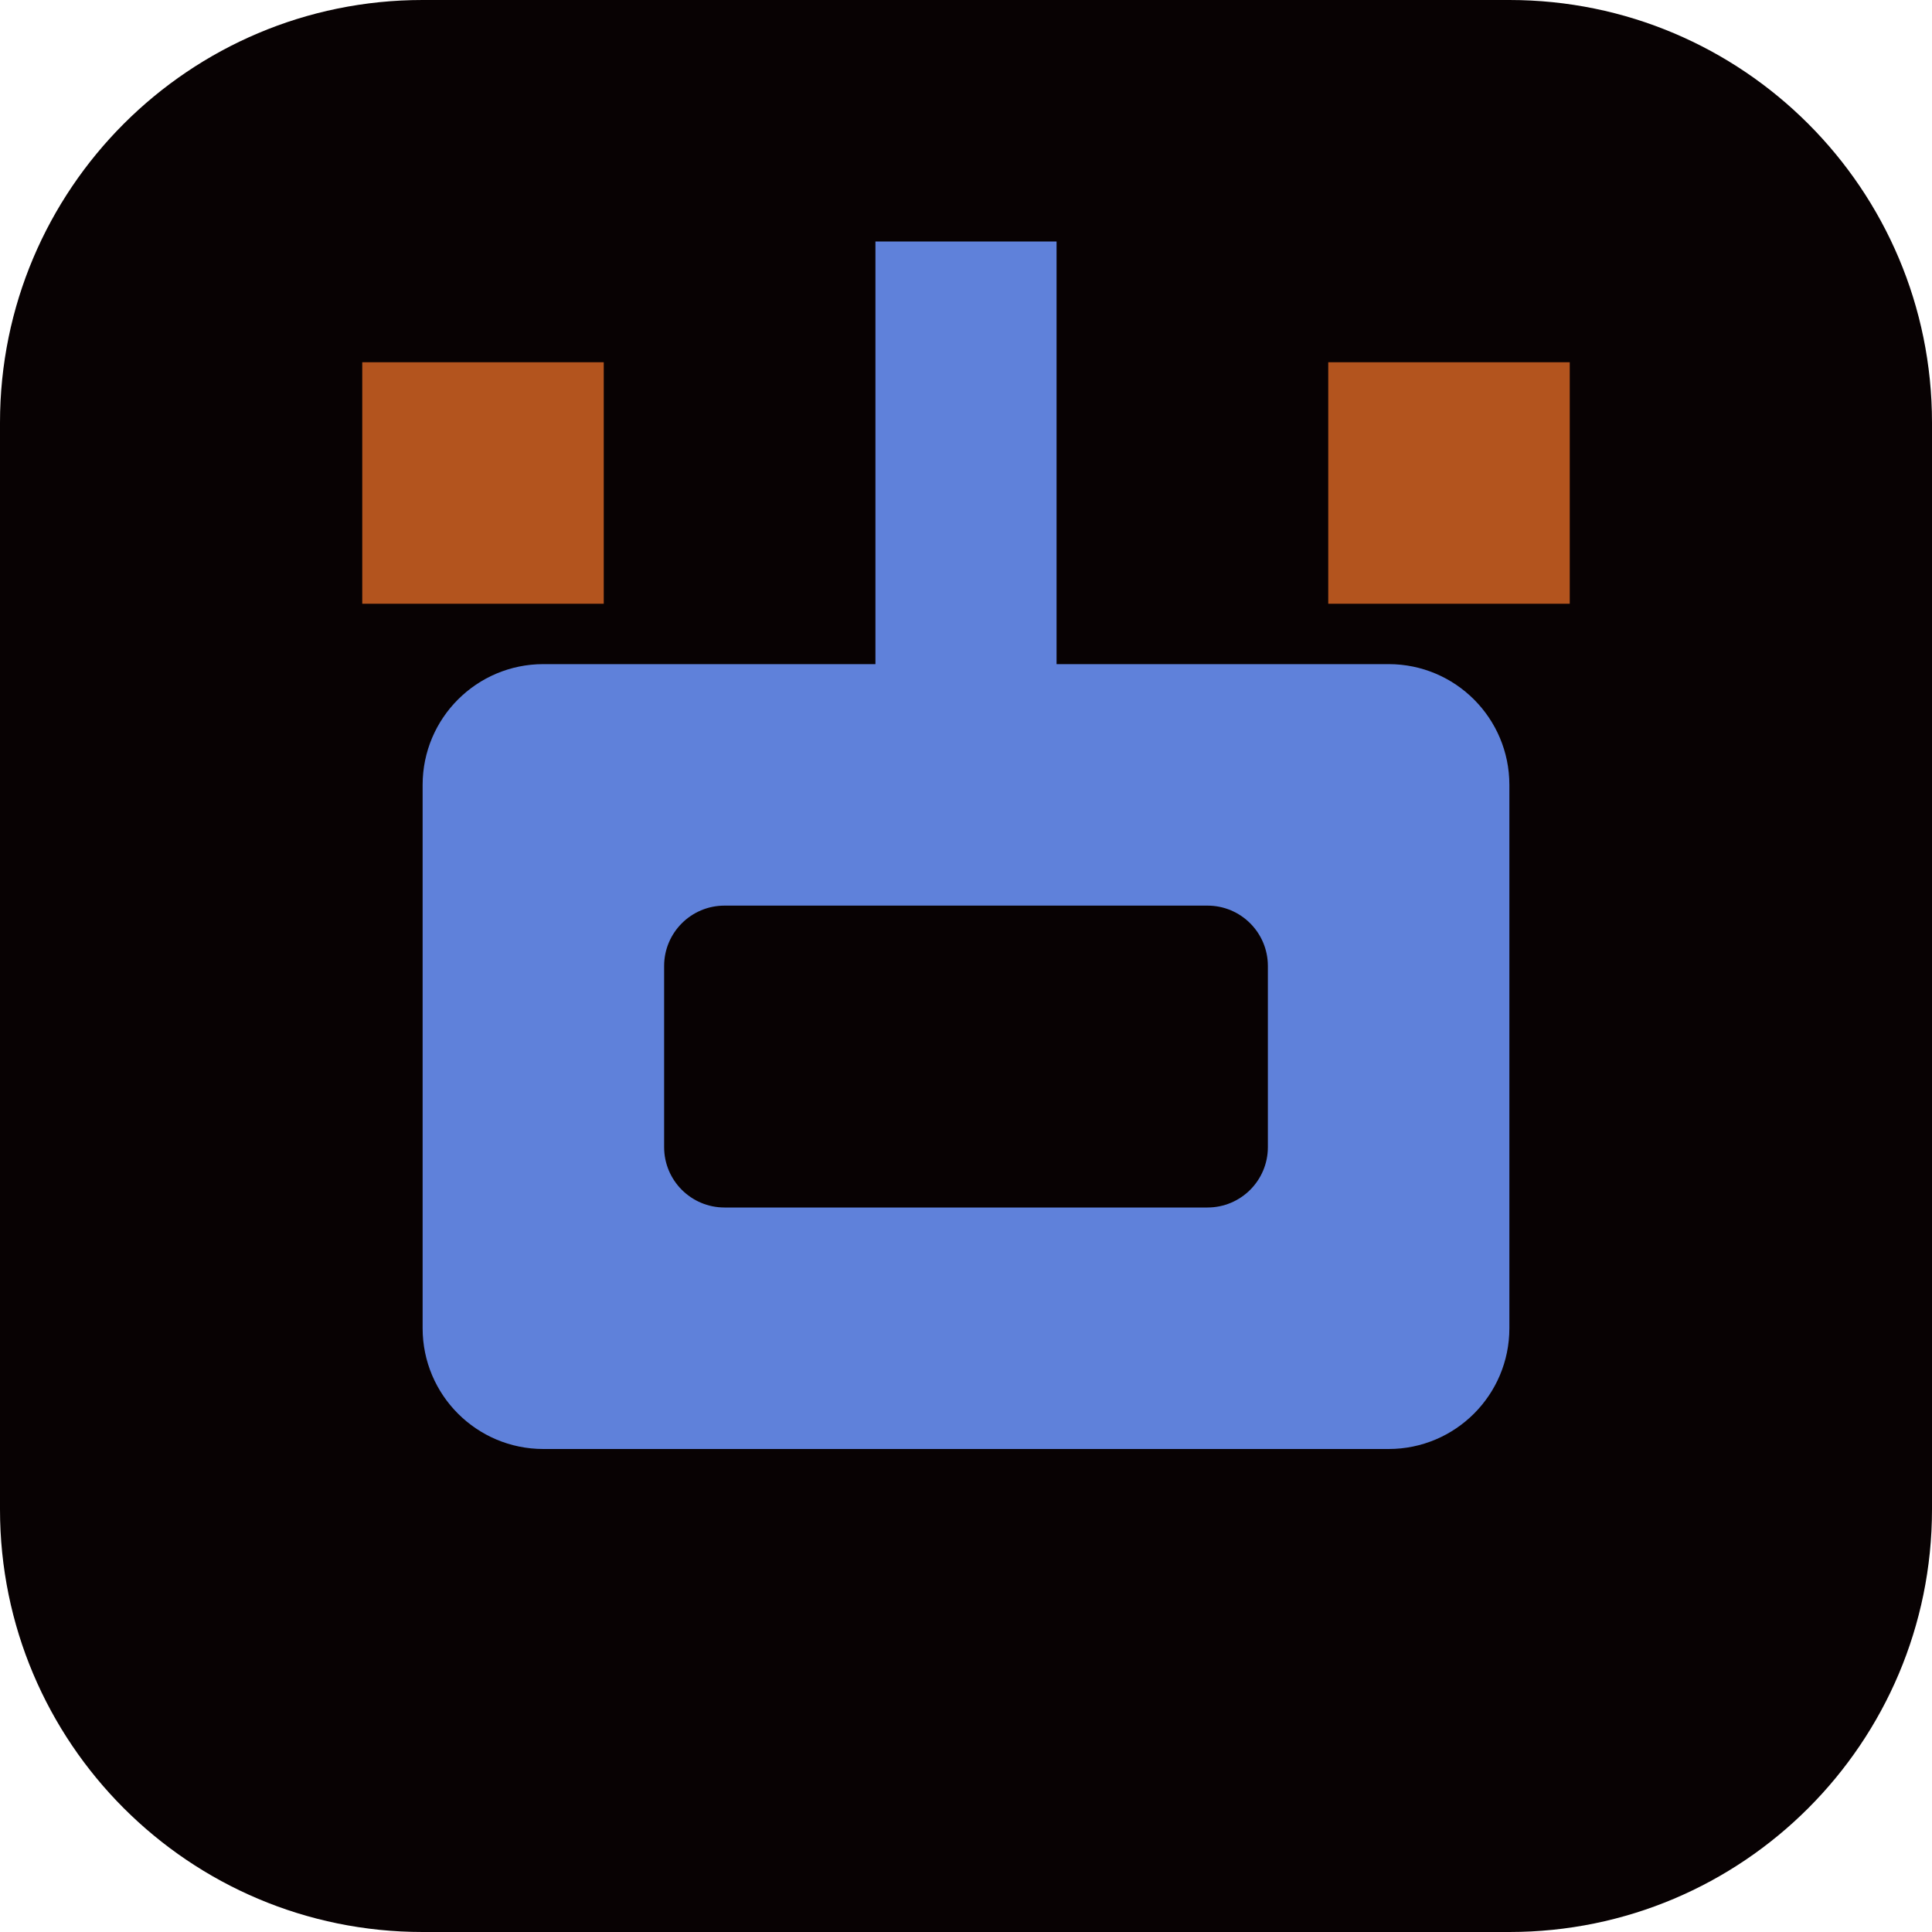
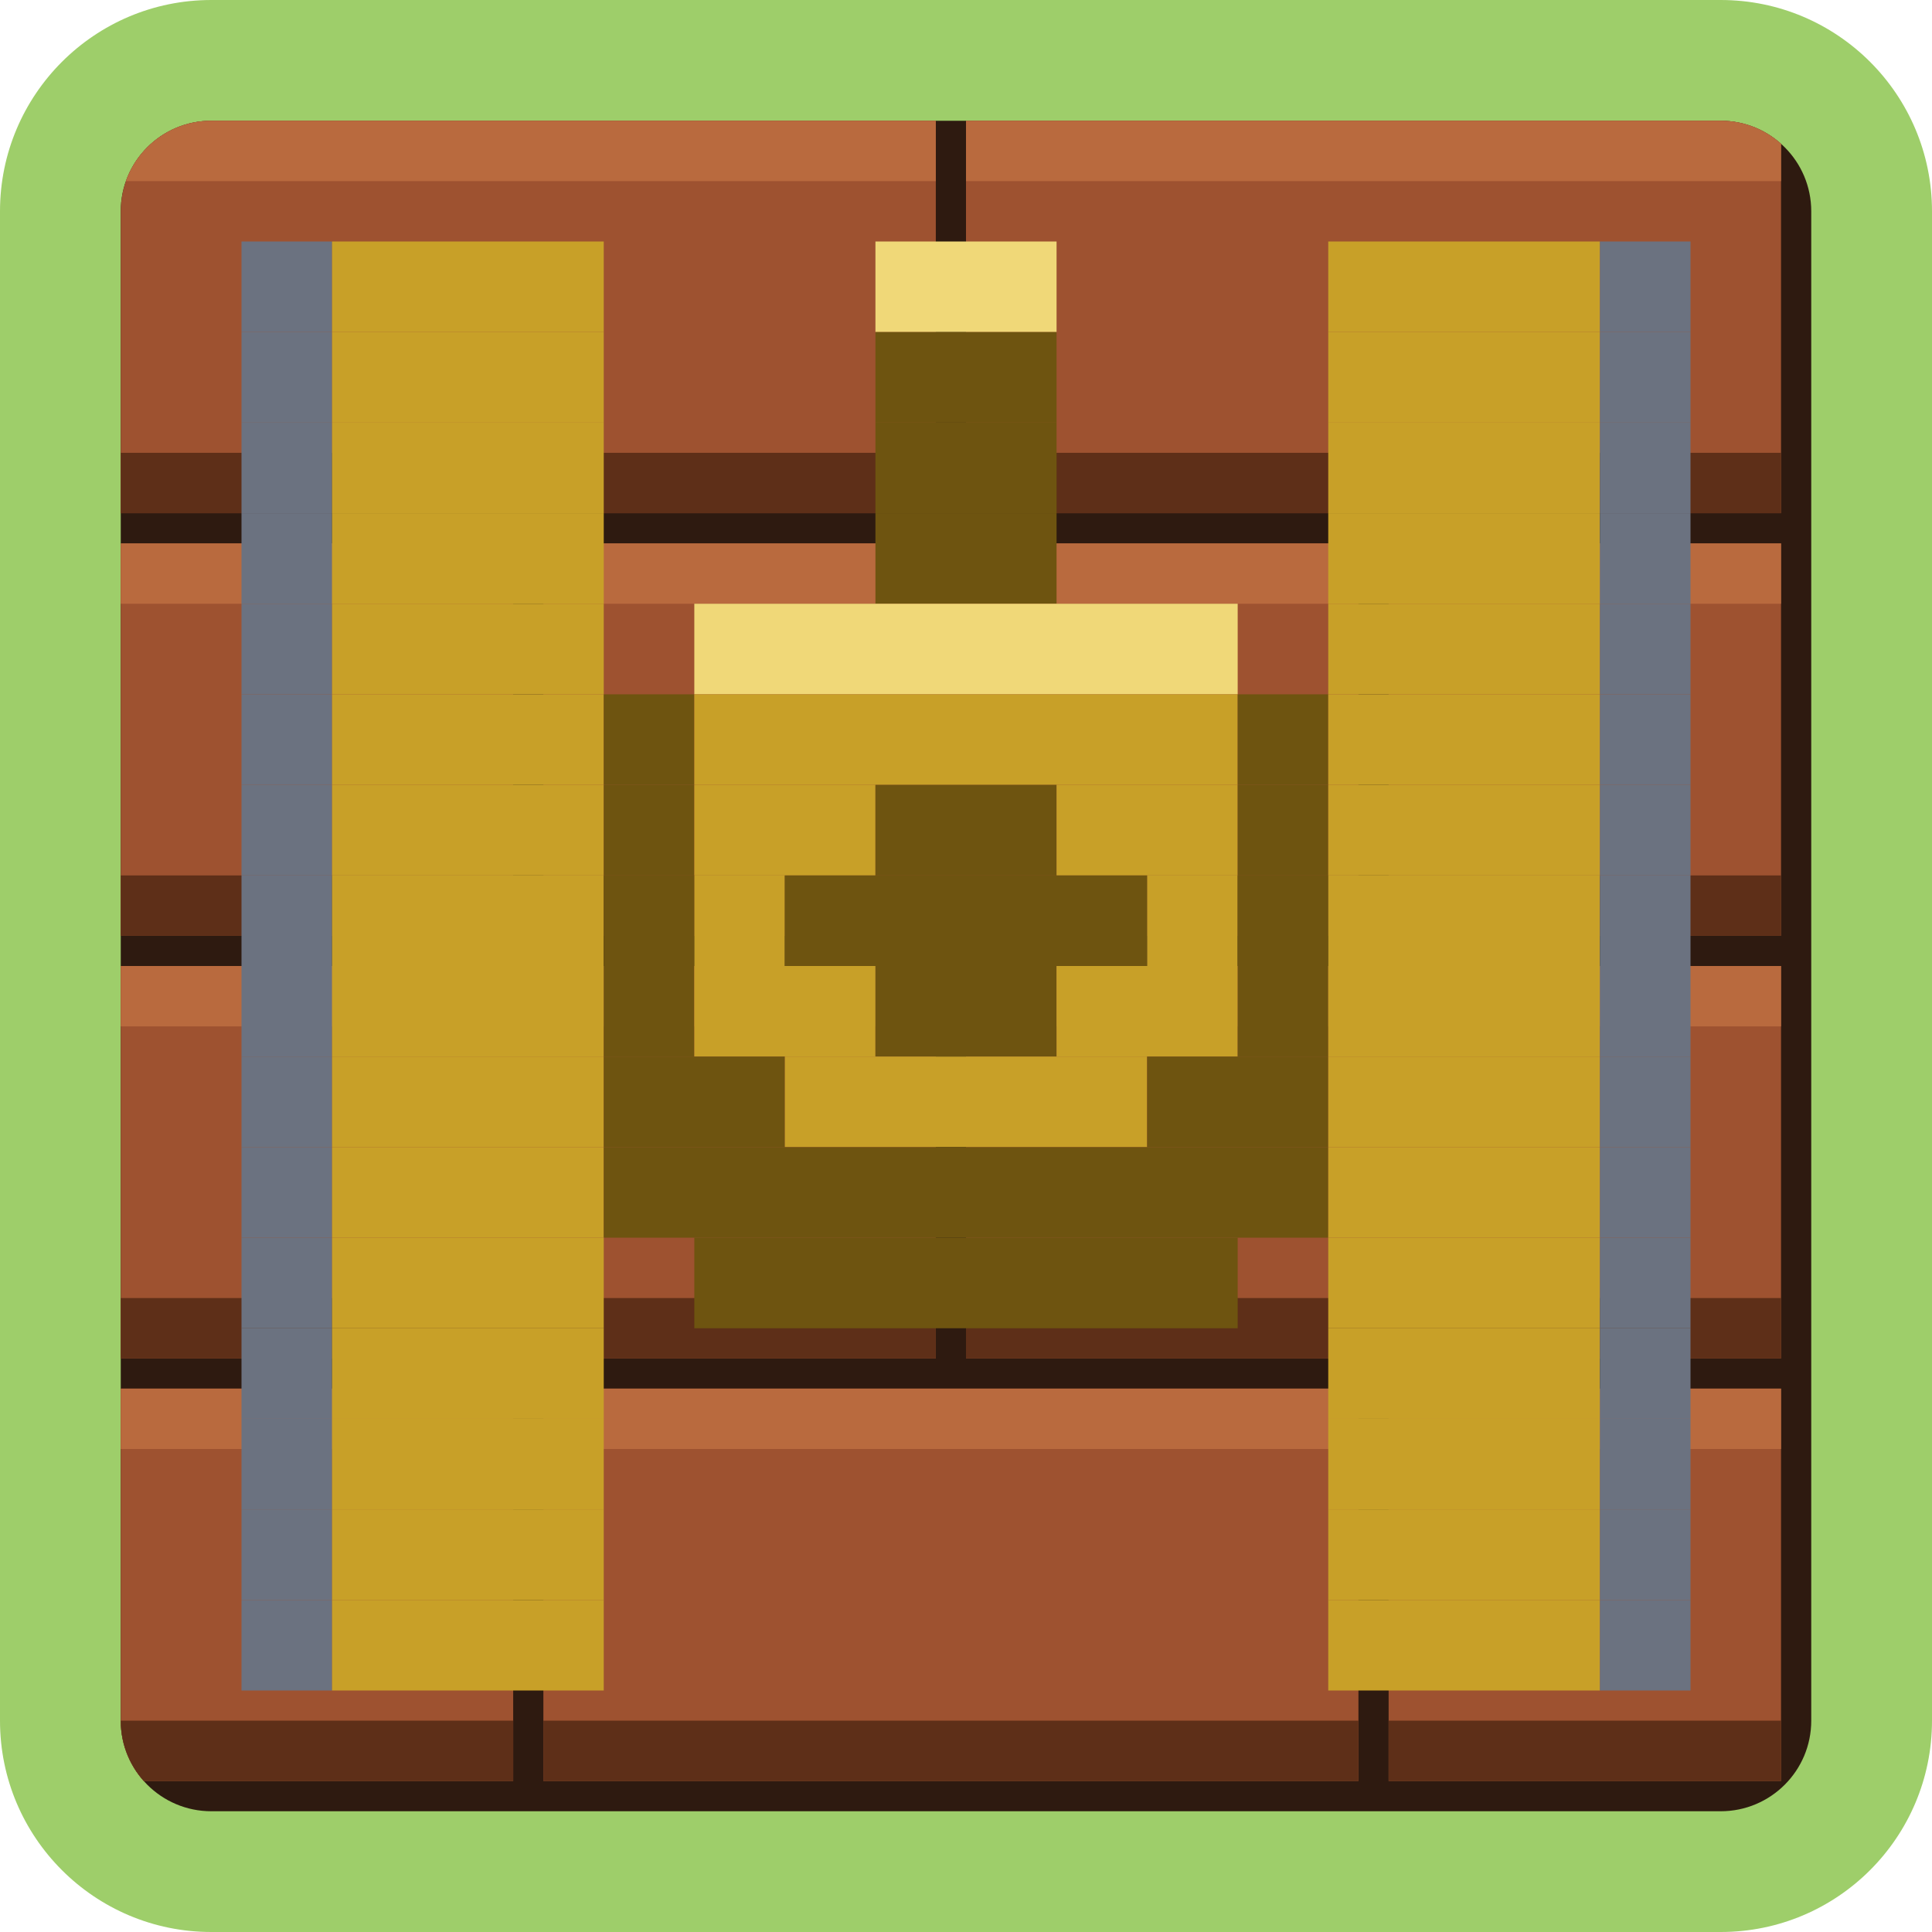
<svg xmlns="http://www.w3.org/2000/svg" viewBox="0 0 64 64" width="64" height="64">
-   <rect width="64" height="64" rx="14" fill="#080203" />
-   <rect x="14" y="22" width="36" height="26" rx="4" fill="#5f81da" />
-   <rect x="29" y="8" width="6" height="22" fill="#5f81da" />
-   <rect x="22" y="30" width="20" height="10" rx="2" fill="#080203" />
-   <rect x="12" y="12" width="8" height="8" fill="#b3541e" />
-   <rect x="44" y="12" width="8" height="8" fill="#b3541e" />
+   <rect width="64" height="64" rx="7" fill="#9ece6a" />
+   <clipPath id="field">
+     <rect x="4" y="4" width="56" height="56" rx="3" />
+   </clipPath>
+   <g clip-path="url(#field)">
+     <rect x="4" y="4" width="56" height="56" fill="#2e1a10" />
+     <rect x="4" y="4" width="27" height="13" fill="#9e5230" />
+     <rect x="4" y="4" width="27" height="2" fill="#b96a3e" />
+     <rect x="4" y="15" width="27" height="2" fill="#5e2f18" />
+     <rect x="32" y="4" width="27" height="13" fill="#9e5230" />
+     <rect x="32" y="4" width="27" height="2" fill="#b96a3e" />
+     <rect x="32" y="15" width="27" height="2" fill="#5e2f18" />
+     <rect x="4" y="18" width="13" height="13" fill="#9e5230" />
+     <rect x="4" y="18" width="13" height="2" fill="#b96a3e" />
+     <rect x="4" y="29" width="13" height="2" fill="#5e2f18" />
+     <rect x="18" y="18" width="27" height="13" fill="#9e5230" />
+     <rect x="18" y="18" width="27" height="2" fill="#b96a3e" />
+     <rect x="18" y="29" width="27" height="2" fill="#5e2f18" />
+     <rect x="46" y="18" width="13" height="13" fill="#9e5230" />
+     <rect x="46" y="18" width="13" height="2" fill="#b96a3e" />
+     <rect x="46" y="29" width="13" height="2" fill="#5e2f18" />
+     <rect x="4" y="32" width="27" height="13" fill="#9e5230" />
+     <rect x="4" y="32" width="27" height="2" fill="#b96a3e" />
+     <rect x="4" y="43" width="27" height="2" fill="#5e2f18" />
+     <rect x="32" y="32" width="27" height="13" fill="#9e5230" />
+     <rect x="32" y="32" width="27" height="2" fill="#b96a3e" />
+     <rect x="32" y="43" width="27" height="2" fill="#5e2f18" />
+     <rect x="4" y="46" width="13" height="13" fill="#9e5230" />
+     <rect x="4" y="46" width="13" height="2" fill="#b96a3e" />
+     <rect x="4" y="57" width="13" height="2" fill="#5e2f18" />
+     <rect x="18" y="46" width="27" height="13" fill="#9e5230" />
+     <rect x="18" y="46" width="27" height="2" fill="#b96a3e" />
+     <rect x="18" y="57" width="27" height="2" fill="#5e2f18" />
+     <rect x="46" y="46" width="13" height="13" fill="#9e5230" />
+     <rect x="46" y="46" width="13" height="2" fill="#b96a3e" />
+     <rect x="46" y="57" width="13" height="2" fill="#5e2f18" />
+   </g>
+   <g>
+     <rect x="8" y="8" width="3" height="3" fill="#6b7280" />
+     <rect x="11" y="8" width="9" height="3" fill="#c8a028" />
+     <rect x="29" y="8" width="6" height="3" fill="#f0d878" />
+     <rect x="44" y="8" width="9" height="3" fill="#c8a028" />
+     <rect x="53" y="8" width="3" height="3" fill="#6b7280" />
+     <rect x="8" y="11" width="3" height="3" fill="#6b7280" />
+     <rect x="11" y="11" width="9" height="3" fill="#c8a028" />
+     <rect x="29" y="11" width="6" height="3" fill="#6e5410" />
+     <rect x="44" y="11" width="9" height="3" fill="#c8a028" />
+     <rect x="53" y="11" width="3" height="3" fill="#6b7280" />
+     <rect x="8" y="14" width="3" height="3" fill="#6b7280" />
+     <rect x="11" y="14" width="9" height="3" fill="#c8a028" />
+     <rect x="29" y="14" width="6" height="3" fill="#6e5410" />
+     <rect x="44" y="14" width="9" height="3" fill="#c8a028" />
+     <rect x="53" y="14" width="3" height="3" fill="#6b7280" />
+     <rect x="8" y="17" width="3" height="3" fill="#6b7280" />
+     <rect x="11" y="17" width="9" height="3" fill="#c8a028" />
+     <rect x="29" y="17" width="6" height="3" fill="#6e5410" />
+     <rect x="44" y="17" width="9" height="3" fill="#c8a028" />
+     <rect x="53" y="17" width="3" height="3" fill="#6b7280" />
+     <rect x="8" y="20" width="3" height="3" fill="#6b7280" />
+     <rect x="11" y="20" width="9" height="3" fill="#c8a028" />
+     <rect x="23" y="20" width="18" height="3" fill="#f0d878" />
+     <rect x="44" y="20" width="9" height="3" fill="#c8a028" />
+     <rect x="53" y="20" width="3" height="3" fill="#6b7280" />
+     <rect x="8" y="23" width="3" height="3" fill="#6b7280" />
+     <rect x="11" y="23" width="9" height="3" fill="#c8a028" />
+     <rect x="20" y="23" width="3" height="3" fill="#6e5410" />
+     <rect x="23" y="23" width="18" height="3" fill="#c8a028" />
+     <rect x="41" y="23" width="3" height="3" fill="#6e5410" />
+     <rect x="44" y="23" width="9" height="3" fill="#c8a028" />
+     <rect x="53" y="23" width="3" height="3" fill="#6b7280" />
+     <rect x="8" y="26" width="3" height="3" fill="#6b7280" />
+     <rect x="11" y="26" width="9" height="3" fill="#c8a028" />
+     <rect x="20" y="26" width="3" height="3" fill="#6e5410" />
+     <rect x="23" y="26" width="6" height="3" fill="#c8a028" />
+     <rect x="29" y="26" width="6" height="3" fill="#6e5410" />
+     <rect x="35" y="26" width="6" height="3" fill="#c8a028" />
+     <rect x="41" y="26" width="3" height="3" fill="#6e5410" />
+     <rect x="44" y="26" width="9" height="3" fill="#c8a028" />
+     <rect x="53" y="26" width="3" height="3" fill="#6b7280" />
+     <rect x="8" y="29" width="3" height="3" fill="#6b7280" />
+     <rect x="11" y="29" width="9" height="3" fill="#c8a028" />
+     <rect x="20" y="29" width="3" height="3" fill="#6e5410" />
+     <rect x="23" y="29" width="3" height="3" fill="#c8a028" />
+     <rect x="26" y="29" width="12" height="3" fill="#6e5410" />
+     <rect x="38" y="29" width="3" height="3" fill="#c8a028" />
+     <rect x="41" y="29" width="3" height="3" fill="#6e5410" />
+     <rect x="44" y="29" width="9" height="3" fill="#c8a028" />
+     <rect x="53" y="29" width="3" height="3" fill="#6b7280" />
+     <rect x="8" y="32" width="3" height="3" fill="#6b7280" />
+     <rect x="11" y="32" width="9" height="3" fill="#c8a028" />
+     <rect x="20" y="32" width="3" height="3" fill="#6e5410" />
+     <rect x="23" y="32" width="6" height="3" fill="#c8a028" />
+     <rect x="29" y="32" width="6" height="3" fill="#6e5410" />
+     <rect x="35" y="32" width="6" height="3" fill="#c8a028" />
+     <rect x="41" y="32" width="3" height="3" fill="#6e5410" />
+     <rect x="44" y="32" width="9" height="3" fill="#c8a028" />
+     <rect x="53" y="32" width="3" height="3" fill="#6b7280" />
+     <rect x="8" y="35" width="3" height="3" fill="#6b7280" />
+     <rect x="11" y="35" width="9" height="3" fill="#c8a028" />
+     <rect x="20" y="35" width="6" height="3" fill="#6e5410" />
+     <rect x="26" y="35" width="12" height="3" fill="#c8a028" />
+     <rect x="38" y="35" width="6" height="3" fill="#6e5410" />
+     <rect x="44" y="35" width="9" height="3" fill="#c8a028" />
+     <rect x="53" y="35" width="3" height="3" fill="#6b7280" />
+     <rect x="8" y="38" width="3" height="3" fill="#6b7280" />
+     <rect x="11" y="38" width="9" height="3" fill="#c8a028" />
+     <rect x="20" y="38" width="24" height="3" fill="#6e5410" />
+     <rect x="44" y="38" width="9" height="3" fill="#c8a028" />
+     <rect x="53" y="38" width="3" height="3" fill="#6b7280" />
+     <rect x="8" y="41" width="3" height="3" fill="#6b7280" />
+     <rect x="11" y="41" width="9" height="3" fill="#c8a028" />
+     <rect x="23" y="41" width="18" height="3" fill="#6e5410" />
+     <rect x="44" y="41" width="9" height="3" fill="#c8a028" />
+     <rect x="53" y="41" width="3" height="3" fill="#6b7280" />
+     <rect x="8" y="44" width="3" height="3" fill="#6b7280" />
+     <rect x="11" y="44" width="9" height="3" fill="#c8a028" />
+     <rect x="44" y="44" width="9" height="3" fill="#c8a028" />
+     <rect x="53" y="44" width="3" height="3" fill="#6b7280" />
+     <rect x="8" y="47" width="3" height="3" fill="#6b7280" />
+     <rect x="11" y="47" width="9" height="3" fill="#c8a028" />
+     <rect x="44" y="47" width="9" height="3" fill="#c8a028" />
+     <rect x="53" y="47" width="3" height="3" fill="#6b7280" />
+     <rect x="8" y="50" width="3" height="3" fill="#6b7280" />
+     <rect x="11" y="50" width="9" height="3" fill="#c8a028" />
+     <rect x="44" y="50" width="9" height="3" fill="#c8a028" />
+     <rect x="53" y="50" width="3" height="3" fill="#6b7280" />
+     <rect x="8" y="53" width="3" height="3" fill="#6b7280" />
+     <rect x="11" y="53" width="9" height="3" fill="#c8a028" />
+     <rect x="44" y="53" width="9" height="3" fill="#c8a028" />
+     <rect x="53" y="53" width="3" height="3" fill="#6b7280" />
+   </g>
</svg>
